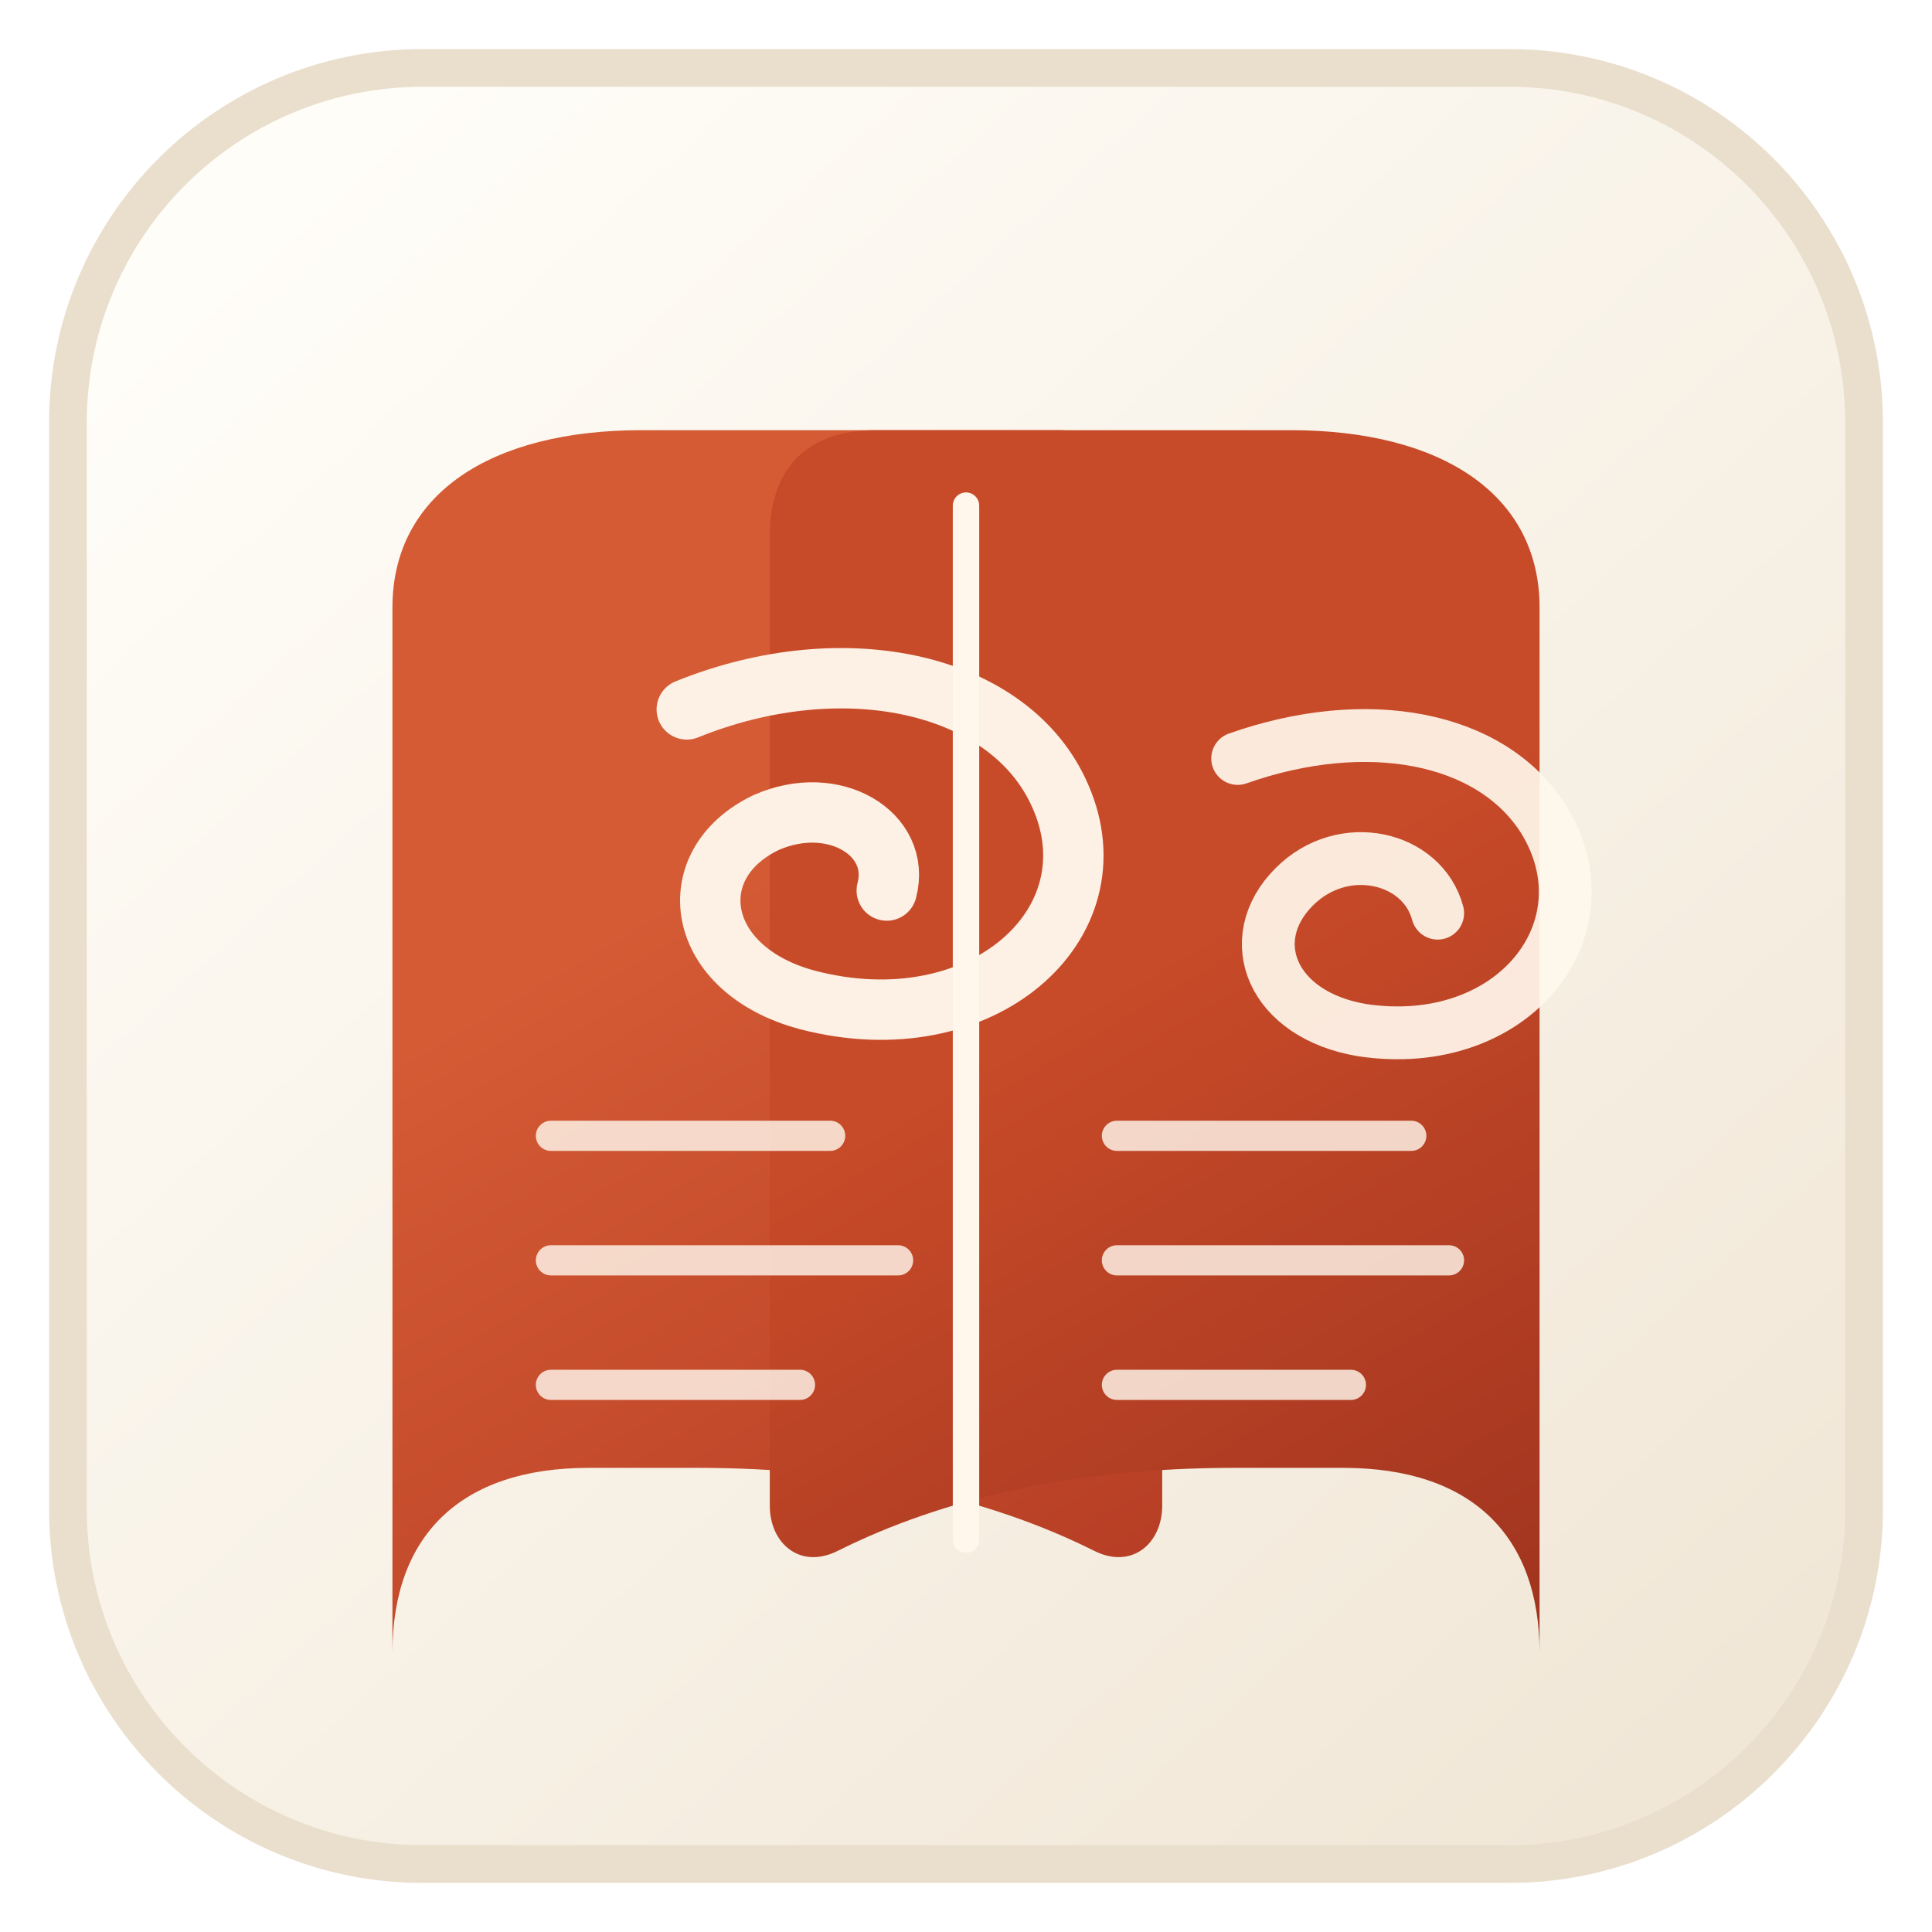
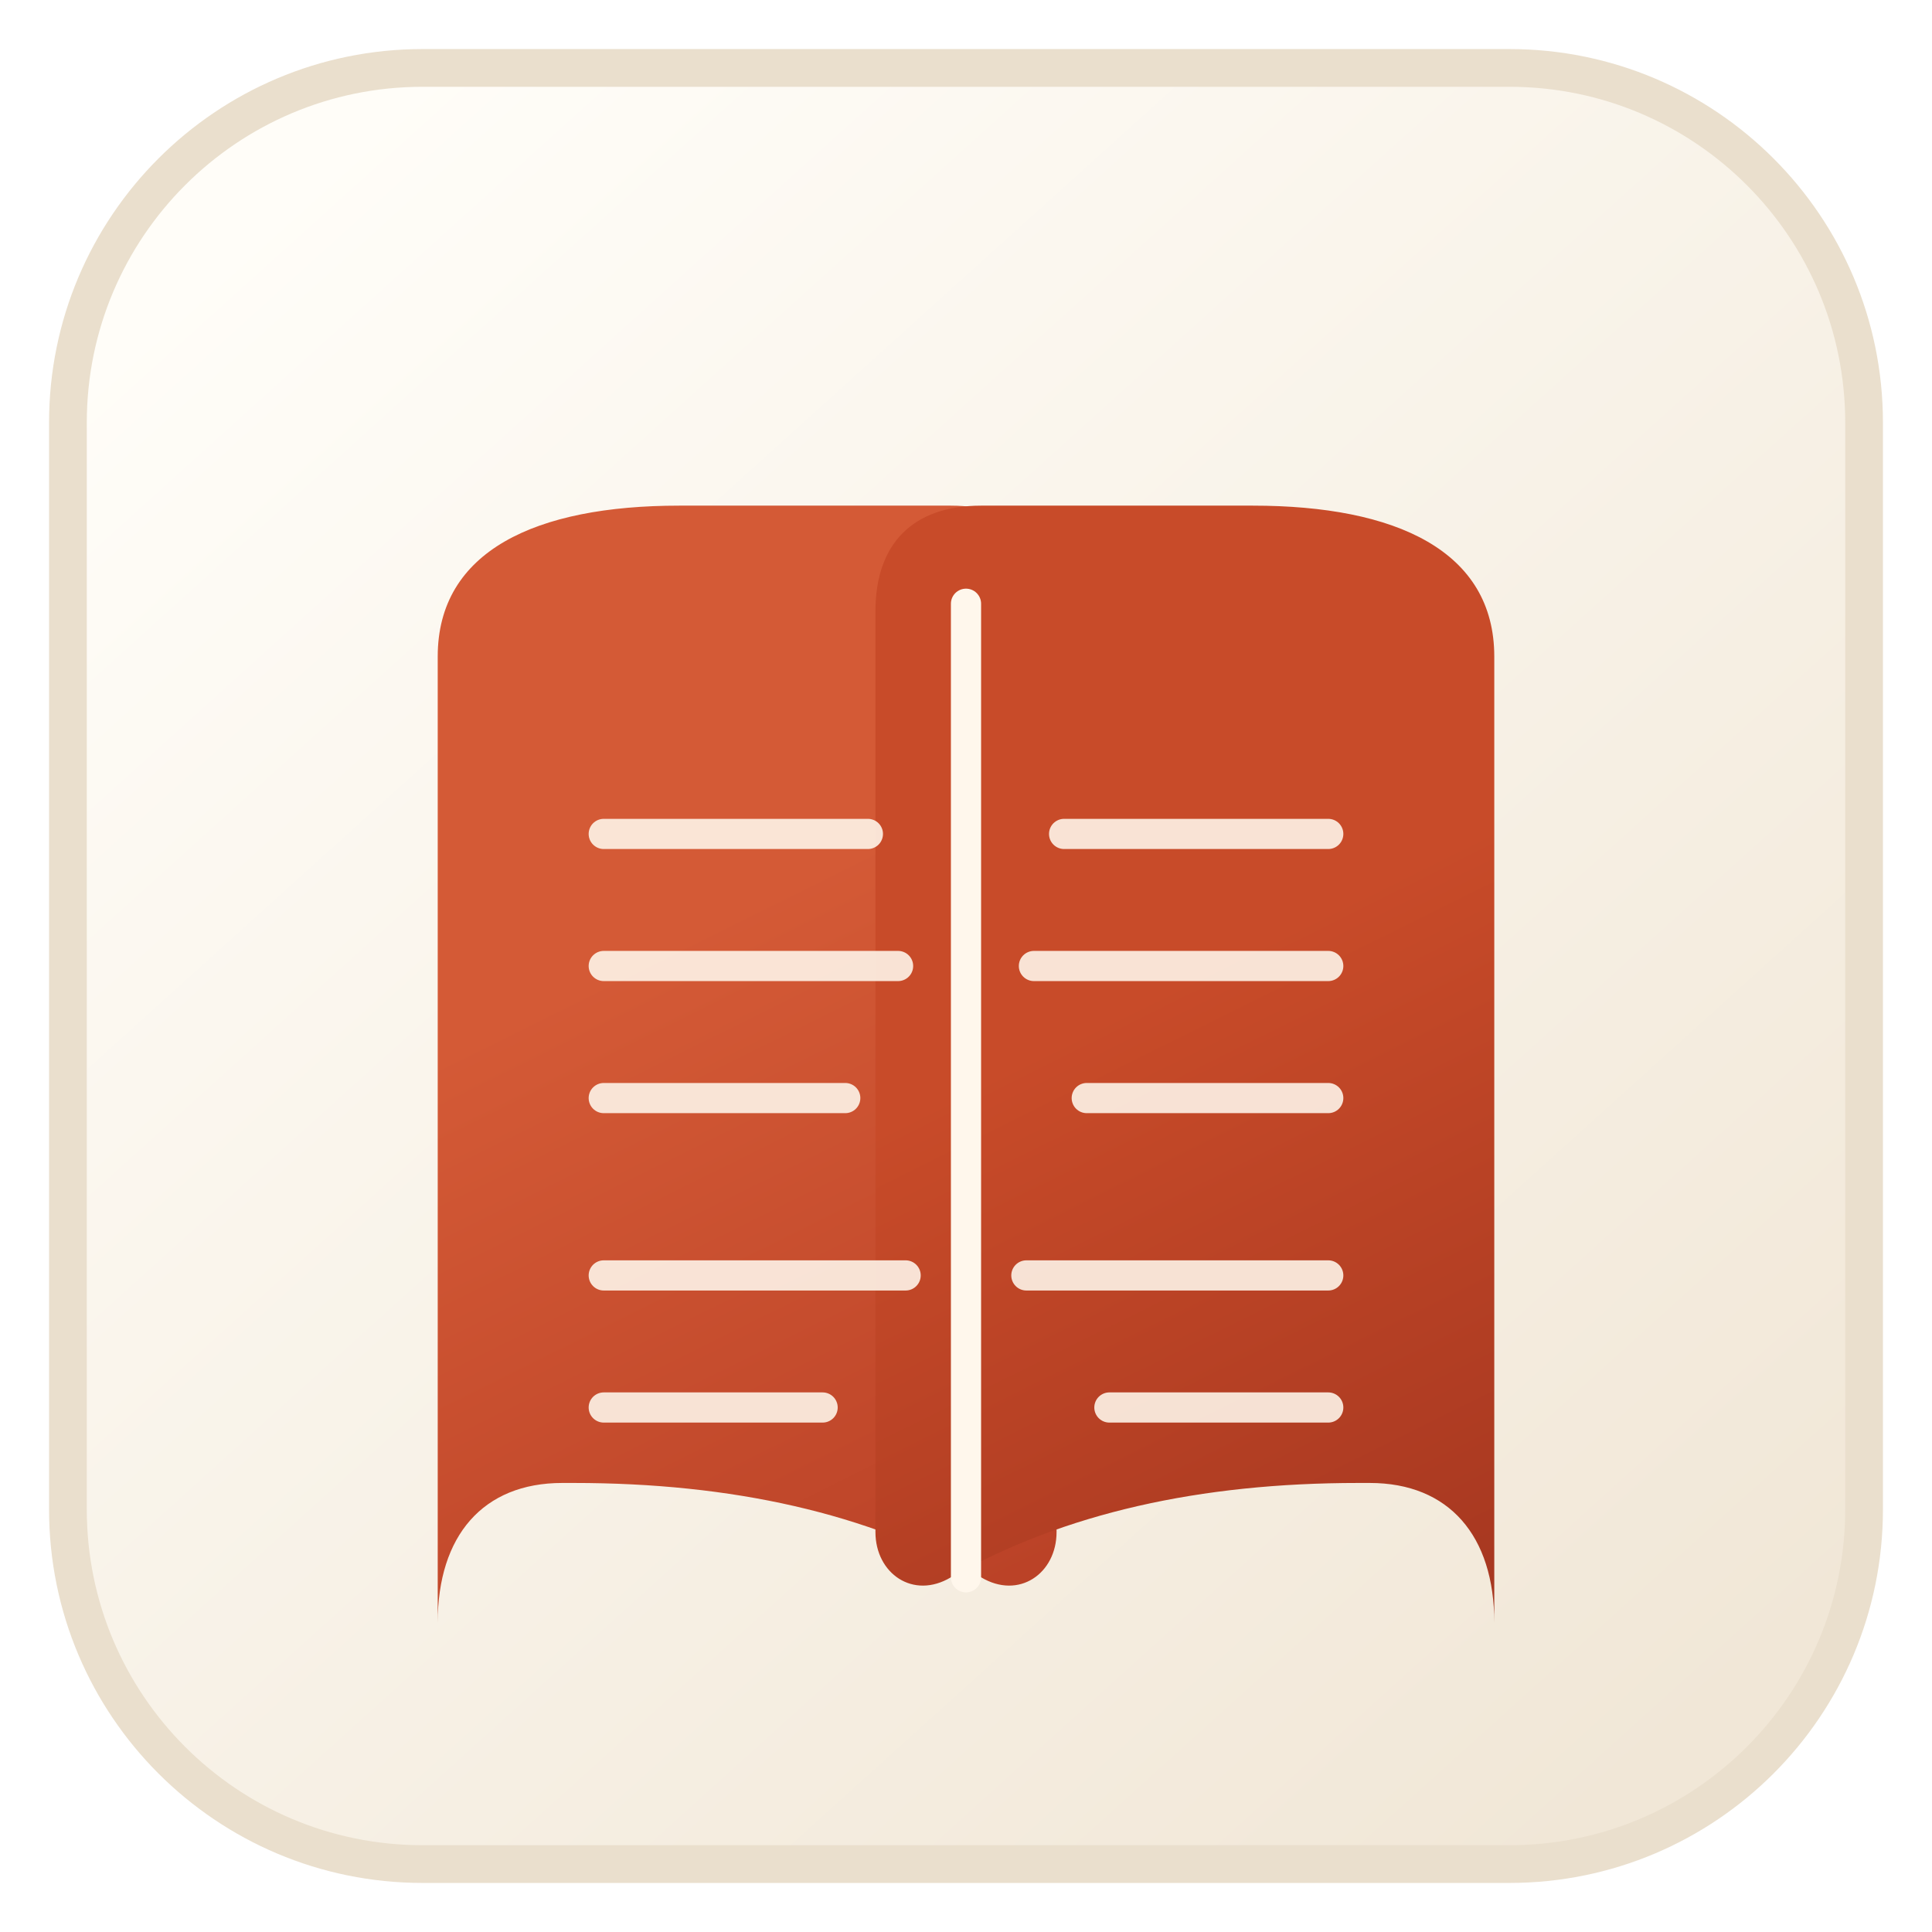
<svg xmlns="http://www.w3.org/2000/svg" viewBox="0 0 512 512" role="img" aria-label="Reading Room icon">
  <defs>
    <linearGradient id="paper" x1="70" y1="54" x2="442" y2="466" gradientUnits="userSpaceOnUse">
      <stop offset="0" stop-color="#fffdf8" />
      <stop offset="1" stop-color="#f1e7d7" />
    </linearGradient>
-     <linearGradient id="leftPage" x1="108" y1="128" x2="254" y2="376" gradientUnits="userSpaceOnUse">
-       <stop offset="0" stop-color="#d55b35" />
+     <linearGradient id="leftPage" x1="112" y1="120" x2="244" y2="386" gradientUnits="userSpaceOnUse">
+       <stop offset="0" stop-color="#d45a36" />
      <stop offset="1" stop-color="#ad351f" />
    </linearGradient>
-     <linearGradient id="rightPage" x1="258" y1="128" x2="404" y2="376" gradientUnits="userSpaceOnUse">
+     <linearGradient id="rightPage" x1="268" y1="120" x2="400" y2="386" gradientUnits="userSpaceOnUse">
      <stop offset="0" stop-color="#c84b29" />
      <stop offset="1" stop-color="#922b1b" />
    </linearGradient>
  </defs>
  <rect x="18" y="18" width="476" height="476" rx="94" fill="url(#paper)" />
  <rect x="18" y="18" width="476" height="476" rx="94" fill="none" stroke="#eadfcd" stroke-width="10" />
-   <g transform="translate(74 106)">
-     <path d="M30 55C30 25 56 8 96 8h110c18 0 28 10 28 28v257c0 10-8 17-18 12-28-14-63-22-105-22H82c-34 0-52 18-52 49V55Z" fill="url(#leftPage)" />
-     <path d="M334 55c0-30-26-47-66-47H158c-18 0-28 10-28 28v257c0 10 8 17 18 12 28-14 63-22 105-22h29c34 0 52 18 52 49V55Z" fill="url(#rightPage)" transform="translate(0 0)" />
-     <path d="M182 28v274" fill="none" stroke="#fff7ec" stroke-width="7" stroke-linecap="round" />
-     <path d="M108 82c42-17 86-7 99 23 15 34-21 66-67 54-30-8-34-36-11-47 18-8 36 3 32 18" fill="none" stroke="#fff7ec" stroke-width="16" stroke-linecap="round" stroke-linejoin="round" opacity=".96" />
-     <path d="M254 95c34-12 67-6 81 16 18 29-8 62-48 56-24-4-32-24-18-38 13-13 34-8 38 7" fill="none" stroke="#fff7ec" stroke-width="14" stroke-linecap="round" stroke-linejoin="round" opacity=".92" />
-     <g stroke="#fff7ec" stroke-width="8" stroke-linecap="round" opacity=".82">
-       <path d="M72 195h74" />
-       <path d="M72 228h92" />
-       <path d="M72 261h66" />
-       <path d="M222 195h78" />
-       <path d="M222 228h88" />
-       <path d="M222 261h62" />
+   <g transform="translate(92 116)">
+     <path d="M24 58C24 30 50 18 88 18h72c18 0 28 10 28 28v244c0 11-10 18-20 12-30-17-66-25-108-25h-3c-21 0-33 14-33 37V58Z" fill="url(#leftPage)" />
+     <path d="M304 58C304 30 278 18 240 18h-72c-18 0-28 10-28 28v244c0 11 10 18 20 12 30-17 66-25 108-25h3c21 0 33 14 33 37V58Z" fill="url(#rightPage)" />
+     <path d="M164 44v258" fill="none" stroke="#fff7ec" stroke-width="8" stroke-linecap="round" />
+     <g stroke="#fff7ec" stroke-width="8" stroke-linecap="round" opacity=".88">
+       <path d="M68 105h70" />
+       <path d="M68 140h78" />
+       <path d="M68 175h64" />
+       <path d="M68 222h80" />
+       <path d="M68 257h58" />
+       <path d="M190 105h70" />
+       <path d="M182 140h78" />
+       <path d="M196 175h64" />
+       <path d="M180 222h80" />
+       <path d="M202 257h58" />
    </g>
  </g>
</svg>
